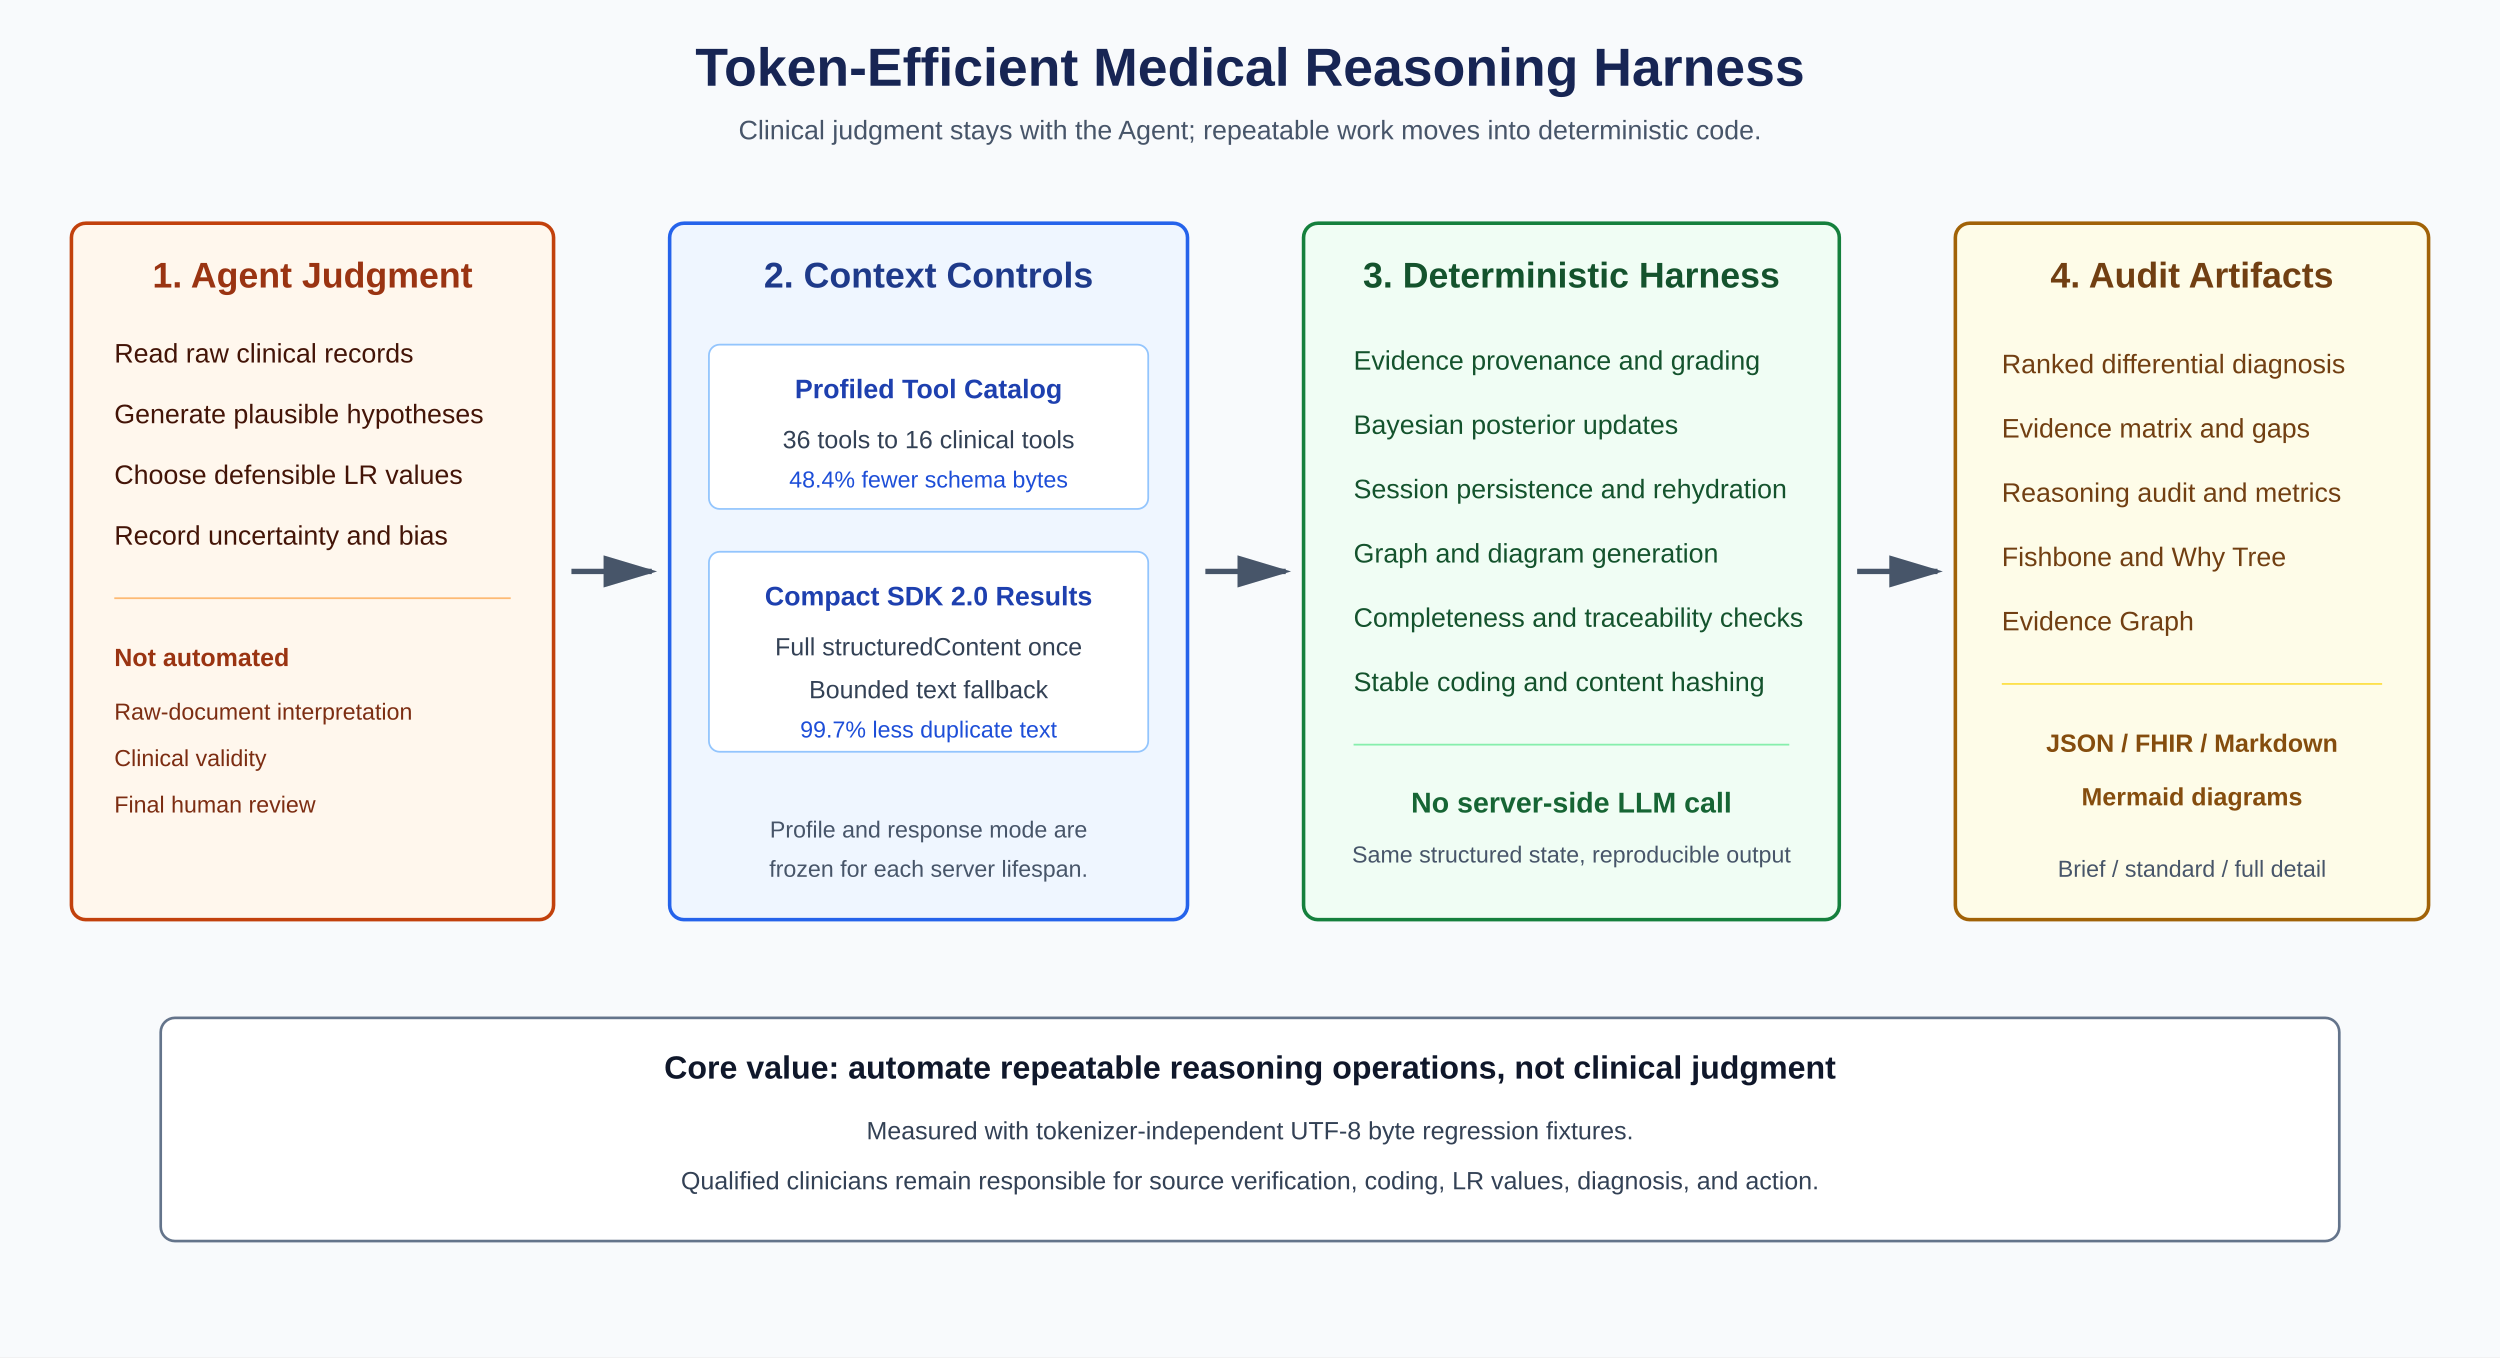
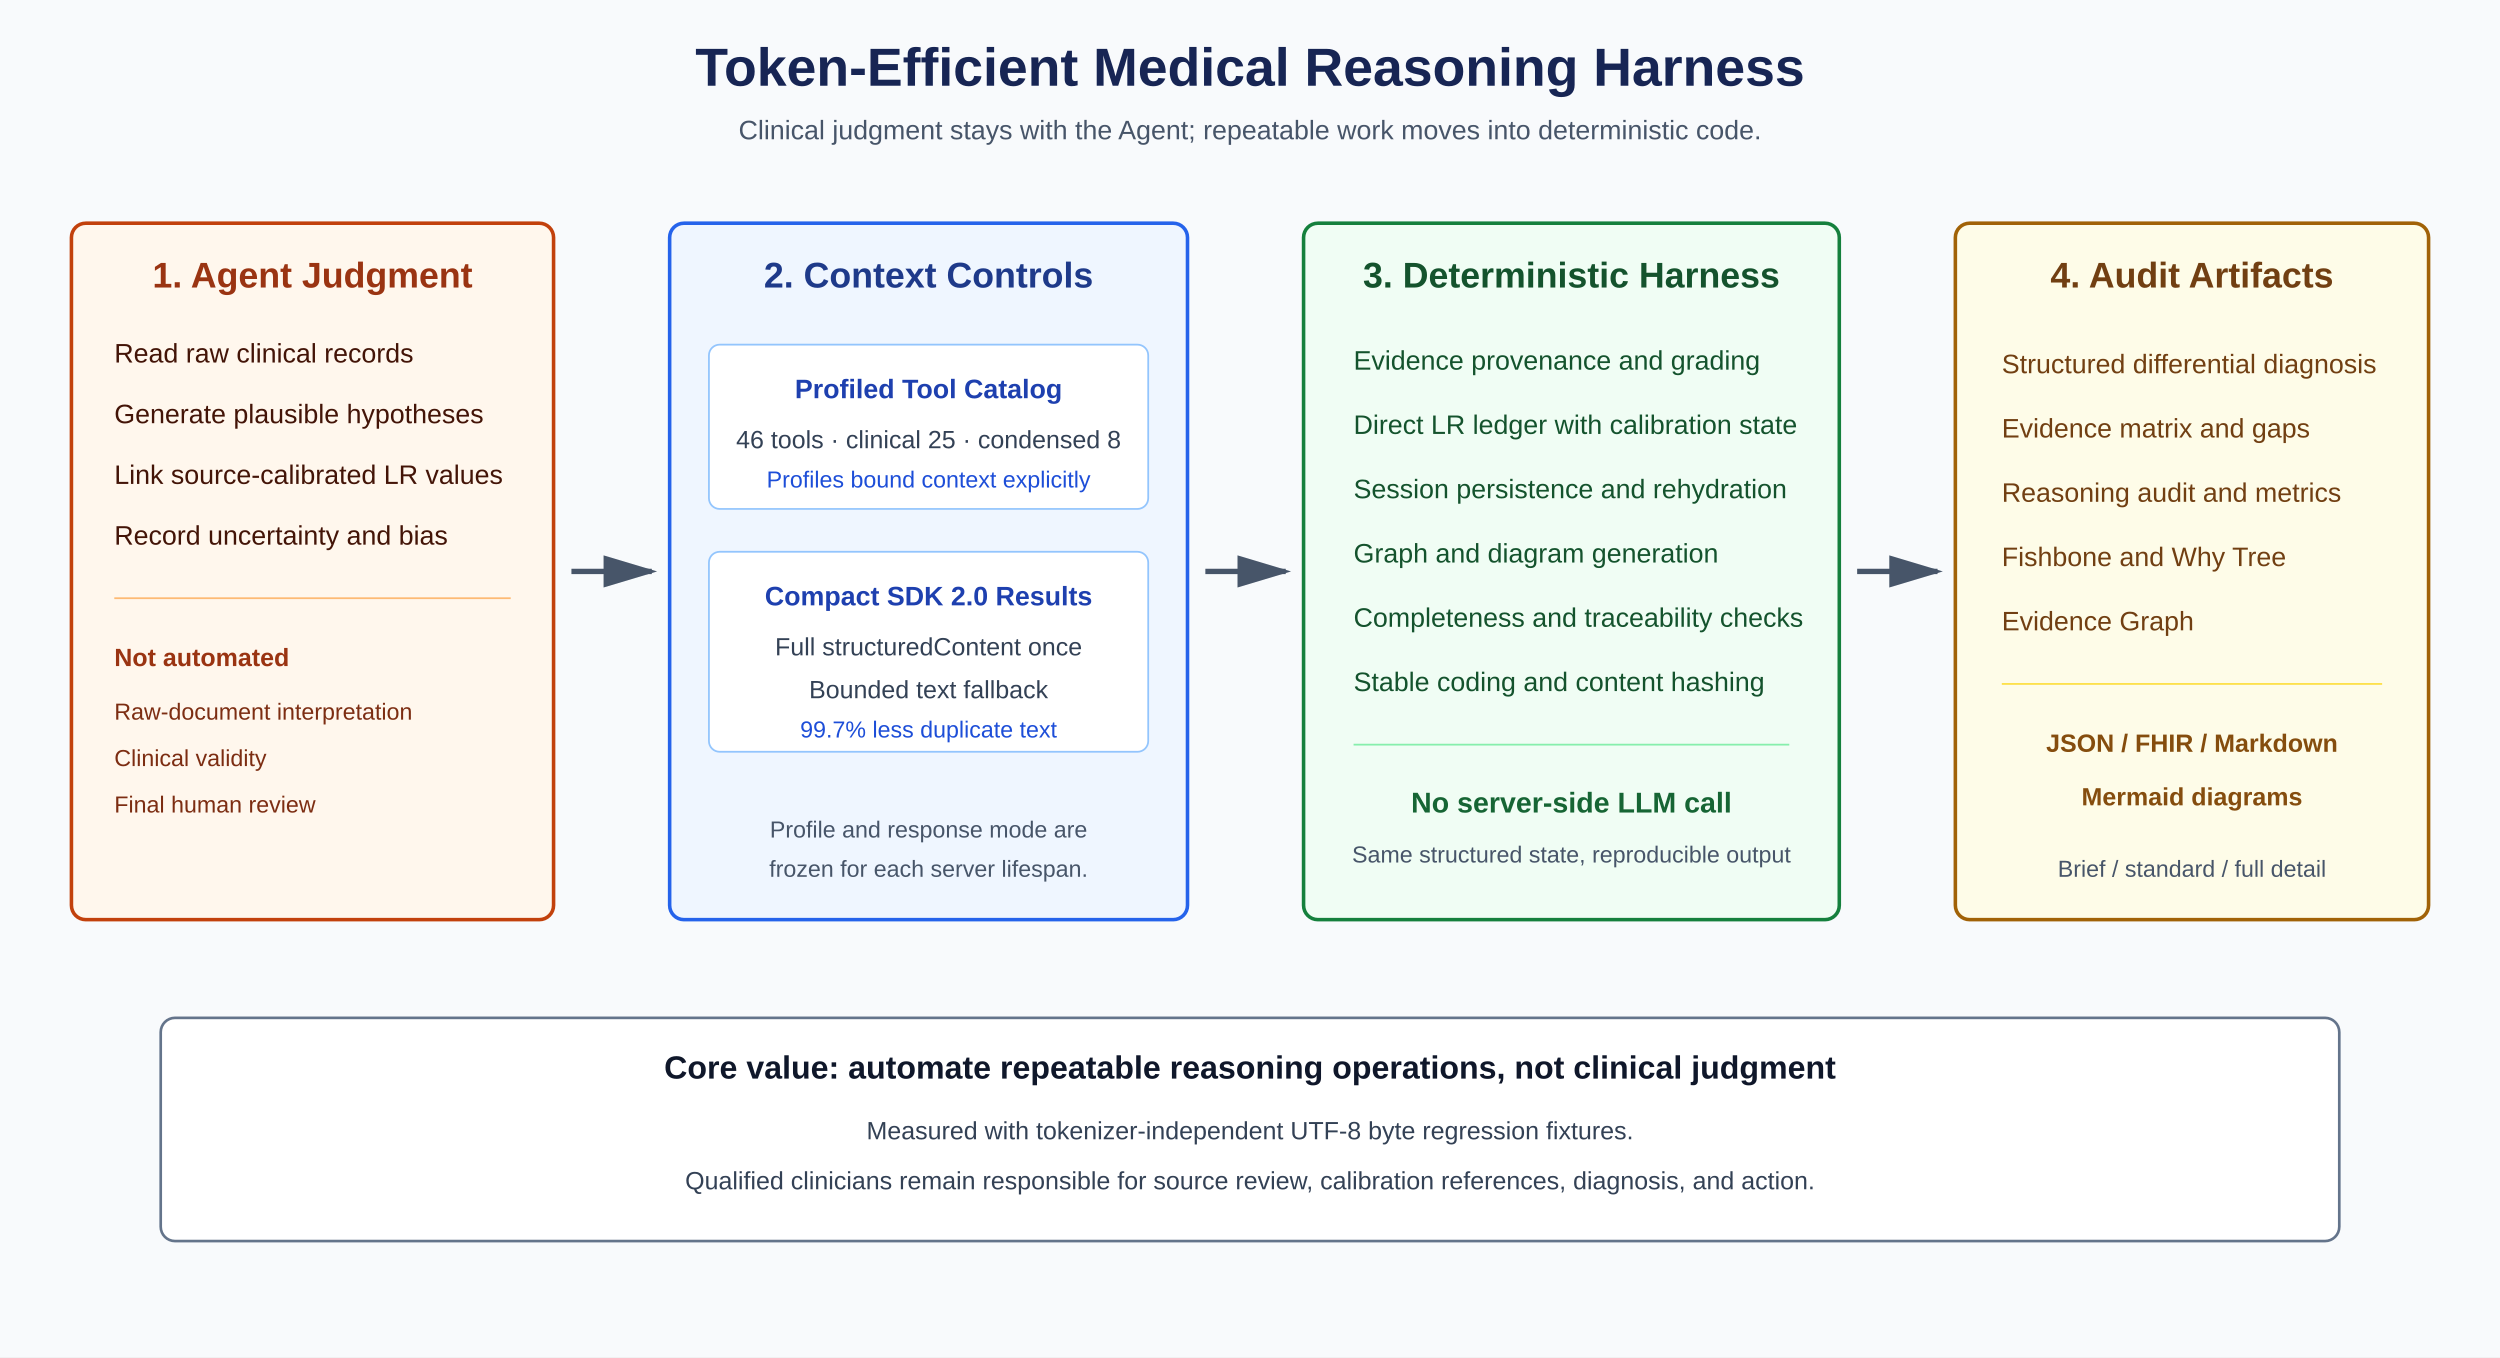
<svg xmlns="http://www.w3.org/2000/svg" viewBox="0 0 1400 760" role="img" aria-labelledby="title desc">
  <defs>
    <marker id="arrow" markerWidth="10" markerHeight="10" refX="9" refY="3" orient="auto">
      <path d="M0,0 L10,3 L0,6 Z" fill="#475569" />
    </marker>
  </defs>
  <rect width="1400" height="760" fill="#f8fafc" />
  <text x="700" y="48" font-family="Segoe UI, Arial, sans-serif" font-size="30" font-weight="700" text-anchor="middle" fill="#172554">Token-Efficient Medical Reasoning Harness</text>
  <text x="700" y="78" font-family="Segoe UI, Arial, sans-serif" font-size="15" text-anchor="middle" fill="#475569">Clinical judgment stays with the Agent; repeatable work moves into deterministic code.</text>
  <g transform="translate(40 125)">
    <rect width="270" height="390" rx="8" fill="#fff7ed" stroke="#c2410c" stroke-width="2" />
    <text x="135" y="36" font-family="Segoe UI, Arial, sans-serif" font-size="20" font-weight="700" text-anchor="middle" fill="#9a3412">1. Agent Judgment</text>
    <text x="24" y="78" font-family="Segoe UI, Arial, sans-serif" font-size="15" fill="#431407">Read raw clinical records</text>
    <text x="24" y="112" font-family="Segoe UI, Arial, sans-serif" font-size="15" fill="#431407">Generate plausible hypotheses</text>
-     <text x="24" y="146" font-family="Segoe UI, Arial, sans-serif" font-size="15" fill="#431407">Choose defensible LR values</text>
+     <text x="24" y="146" font-family="Segoe UI, Arial, sans-serif" font-size="15" fill="#431407">Link source-calibrated LR values</text>
    <text x="24" y="180" font-family="Segoe UI, Arial, sans-serif" font-size="15" fill="#431407">Record uncertainty and bias</text>
    <line x1="24" y1="210" x2="246" y2="210" stroke="#fdba74" />
    <text x="24" y="248" font-family="Segoe UI, Arial, sans-serif" font-size="14" font-weight="700" fill="#9a3412">Not automated</text>
    <text x="24" y="278" font-family="Segoe UI, Arial, sans-serif" font-size="13" fill="#7c2d12">Raw-document interpretation</text>
    <text x="24" y="304" font-family="Segoe UI, Arial, sans-serif" font-size="13" fill="#7c2d12">Clinical validity</text>
    <text x="24" y="330" font-family="Segoe UI, Arial, sans-serif" font-size="13" fill="#7c2d12">Final human review</text>
  </g>
  <line x1="320" y1="320" x2="365" y2="320" stroke="#475569" stroke-width="3" marker-end="url(#arrow)" />
  <g transform="translate(375 125)">
    <rect width="290" height="390" rx="8" fill="#eff6ff" stroke="#2563eb" stroke-width="2" />
    <text x="145" y="36" font-family="Segoe UI, Arial, sans-serif" font-size="20" font-weight="700" text-anchor="middle" fill="#1e3a8a">2. Context Controls</text>
    <rect x="22" y="68" width="246" height="92" rx="6" fill="#ffffff" stroke="#93c5fd" />
    <text x="145" y="98" font-family="Segoe UI, Arial, sans-serif" font-size="15" font-weight="700" text-anchor="middle" fill="#1e40af">Profiled Tool Catalog</text>
-     <text x="145" y="126" font-family="Segoe UI, Arial, sans-serif" font-size="14" text-anchor="middle" fill="#334155">36 tools to 16 clinical tools</text>
-     <text x="145" y="148" font-family="Segoe UI, Arial, sans-serif" font-size="13" text-anchor="middle" fill="#1d4ed8">48.4% fewer schema bytes</text>
+     <text x="145" y="126" font-family="Segoe UI, Arial, sans-serif" font-size="14" text-anchor="middle" fill="#334155">46 tools · clinical 25 · condensed 8</text>
+     <text x="145" y="148" font-family="Segoe UI, Arial, sans-serif" font-size="13" text-anchor="middle" fill="#1d4ed8">Profiles bound context explicitly</text>
    <rect x="22" y="184" width="246" height="112" rx="6" fill="#ffffff" stroke="#93c5fd" />
    <text x="145" y="214" font-family="Segoe UI, Arial, sans-serif" font-size="15" font-weight="700" text-anchor="middle" fill="#1e40af">Compact SDK 2.0 Results</text>
    <text x="145" y="242" font-family="Segoe UI, Arial, sans-serif" font-size="14" text-anchor="middle" fill="#334155">Full structuredContent once</text>
    <text x="145" y="266" font-family="Segoe UI, Arial, sans-serif" font-size="14" text-anchor="middle" fill="#334155">Bounded text fallback</text>
    <text x="145" y="288" font-family="Segoe UI, Arial, sans-serif" font-size="13" text-anchor="middle" fill="#1d4ed8">99.7% less duplicate text</text>
    <text x="145" y="344" font-family="Segoe UI, Arial, sans-serif" font-size="13" text-anchor="middle" fill="#475569">Profile and response mode are</text>
    <text x="145" y="366" font-family="Segoe UI, Arial, sans-serif" font-size="13" text-anchor="middle" fill="#475569">frozen for each server lifespan.</text>
  </g>
  <line x1="675" y1="320" x2="720" y2="320" stroke="#475569" stroke-width="3" marker-end="url(#arrow)" />
  <g transform="translate(730 125)">
    <rect width="300" height="390" rx="8" fill="#f0fdf4" stroke="#15803d" stroke-width="2" />
    <text x="150" y="36" font-family="Segoe UI, Arial, sans-serif" font-size="20" font-weight="700" text-anchor="middle" fill="#14532d">3. Deterministic Harness</text>
    <text x="28" y="82" font-family="Segoe UI, Arial, sans-serif" font-size="15" fill="#14532d">Evidence provenance and grading</text>
-     <text x="28" y="118" font-family="Segoe UI, Arial, sans-serif" font-size="15" fill="#14532d">Bayesian posterior updates</text>
+     <text x="28" y="118" font-family="Segoe UI, Arial, sans-serif" font-size="15" fill="#14532d">Direct LR ledger with calibration state</text>
    <text x="28" y="154" font-family="Segoe UI, Arial, sans-serif" font-size="15" fill="#14532d">Session persistence and rehydration</text>
    <text x="28" y="190" font-family="Segoe UI, Arial, sans-serif" font-size="15" fill="#14532d">Graph and diagram generation</text>
    <text x="28" y="226" font-family="Segoe UI, Arial, sans-serif" font-size="15" fill="#14532d">Completeness and traceability checks</text>
    <text x="28" y="262" font-family="Segoe UI, Arial, sans-serif" font-size="15" fill="#14532d">Stable coding and content hashing</text>
    <line x1="28" y1="292" x2="272" y2="292" stroke="#86efac" />
    <text x="150" y="330" font-family="Segoe UI, Arial, sans-serif" font-size="16" font-weight="700" text-anchor="middle" fill="#166534">No server-side LLM call</text>
    <text x="150" y="358" font-family="Segoe UI, Arial, sans-serif" font-size="13" text-anchor="middle" fill="#475569">Same structured state, reproducible output</text>
  </g>
  <line x1="1040" y1="320" x2="1085" y2="320" stroke="#475569" stroke-width="3" marker-end="url(#arrow)" />
  <g transform="translate(1095 125)">
    <rect width="265" height="390" rx="8" fill="#fefce8" stroke="#a16207" stroke-width="2" />
    <text x="132.5" y="36" font-family="Segoe UI, Arial, sans-serif" font-size="20" font-weight="700" text-anchor="middle" fill="#713f12">4. Audit Artifacts</text>
-     <text x="26" y="84" font-family="Segoe UI, Arial, sans-serif" font-size="15" fill="#713f12">Ranked differential diagnosis</text>
+     <text x="26" y="84" font-family="Segoe UI, Arial, sans-serif" font-size="15" fill="#713f12">Structured differential diagnosis</text>
    <text x="26" y="120" font-family="Segoe UI, Arial, sans-serif" font-size="15" fill="#713f12">Evidence matrix and gaps</text>
    <text x="26" y="156" font-family="Segoe UI, Arial, sans-serif" font-size="15" fill="#713f12">Reasoning audit and metrics</text>
    <text x="26" y="192" font-family="Segoe UI, Arial, sans-serif" font-size="15" fill="#713f12">Fishbone and Why Tree</text>
    <text x="26" y="228" font-family="Segoe UI, Arial, sans-serif" font-size="15" fill="#713f12">Evidence Graph</text>
    <line x1="26" y1="258" x2="239" y2="258" stroke="#fde047" />
    <text x="132.5" y="296" font-family="Segoe UI, Arial, sans-serif" font-size="14" font-weight="700" text-anchor="middle" fill="#854d0e">JSON / FHIR / Markdown</text>
    <text x="132.5" y="326" font-family="Segoe UI, Arial, sans-serif" font-size="14" font-weight="700" text-anchor="middle" fill="#854d0e">Mermaid diagrams</text>
    <text x="132.5" y="366" font-family="Segoe UI, Arial, sans-serif" font-size="13" text-anchor="middle" fill="#475569">Brief / standard / full detail</text>
  </g>
  <g transform="translate(90 570)">
    <rect width="1220" height="125" rx="8" fill="#ffffff" stroke="#64748b" stroke-width="1.5" />
    <text x="610" y="34" font-family="Segoe UI, Arial, sans-serif" font-size="18" font-weight="700" text-anchor="middle" fill="#0f172a">Core value: automate repeatable reasoning operations, not clinical judgment</text>
    <text x="610" y="68" font-family="Segoe UI, Arial, sans-serif" font-size="14" text-anchor="middle" fill="#334155">Measured with tokenizer-independent UTF-8 byte regression fixtures.</text>
-     <text x="610" y="96" font-family="Segoe UI, Arial, sans-serif" font-size="14" text-anchor="middle" fill="#334155">Qualified clinicians remain responsible for source verification, coding, LR values, diagnosis, and action.</text>
+     <text x="610" y="96" font-family="Segoe UI, Arial, sans-serif" font-size="14" text-anchor="middle" fill="#334155">Qualified clinicians remain responsible for source review, calibration references, diagnosis, and action.</text>
  </g>
</svg>
